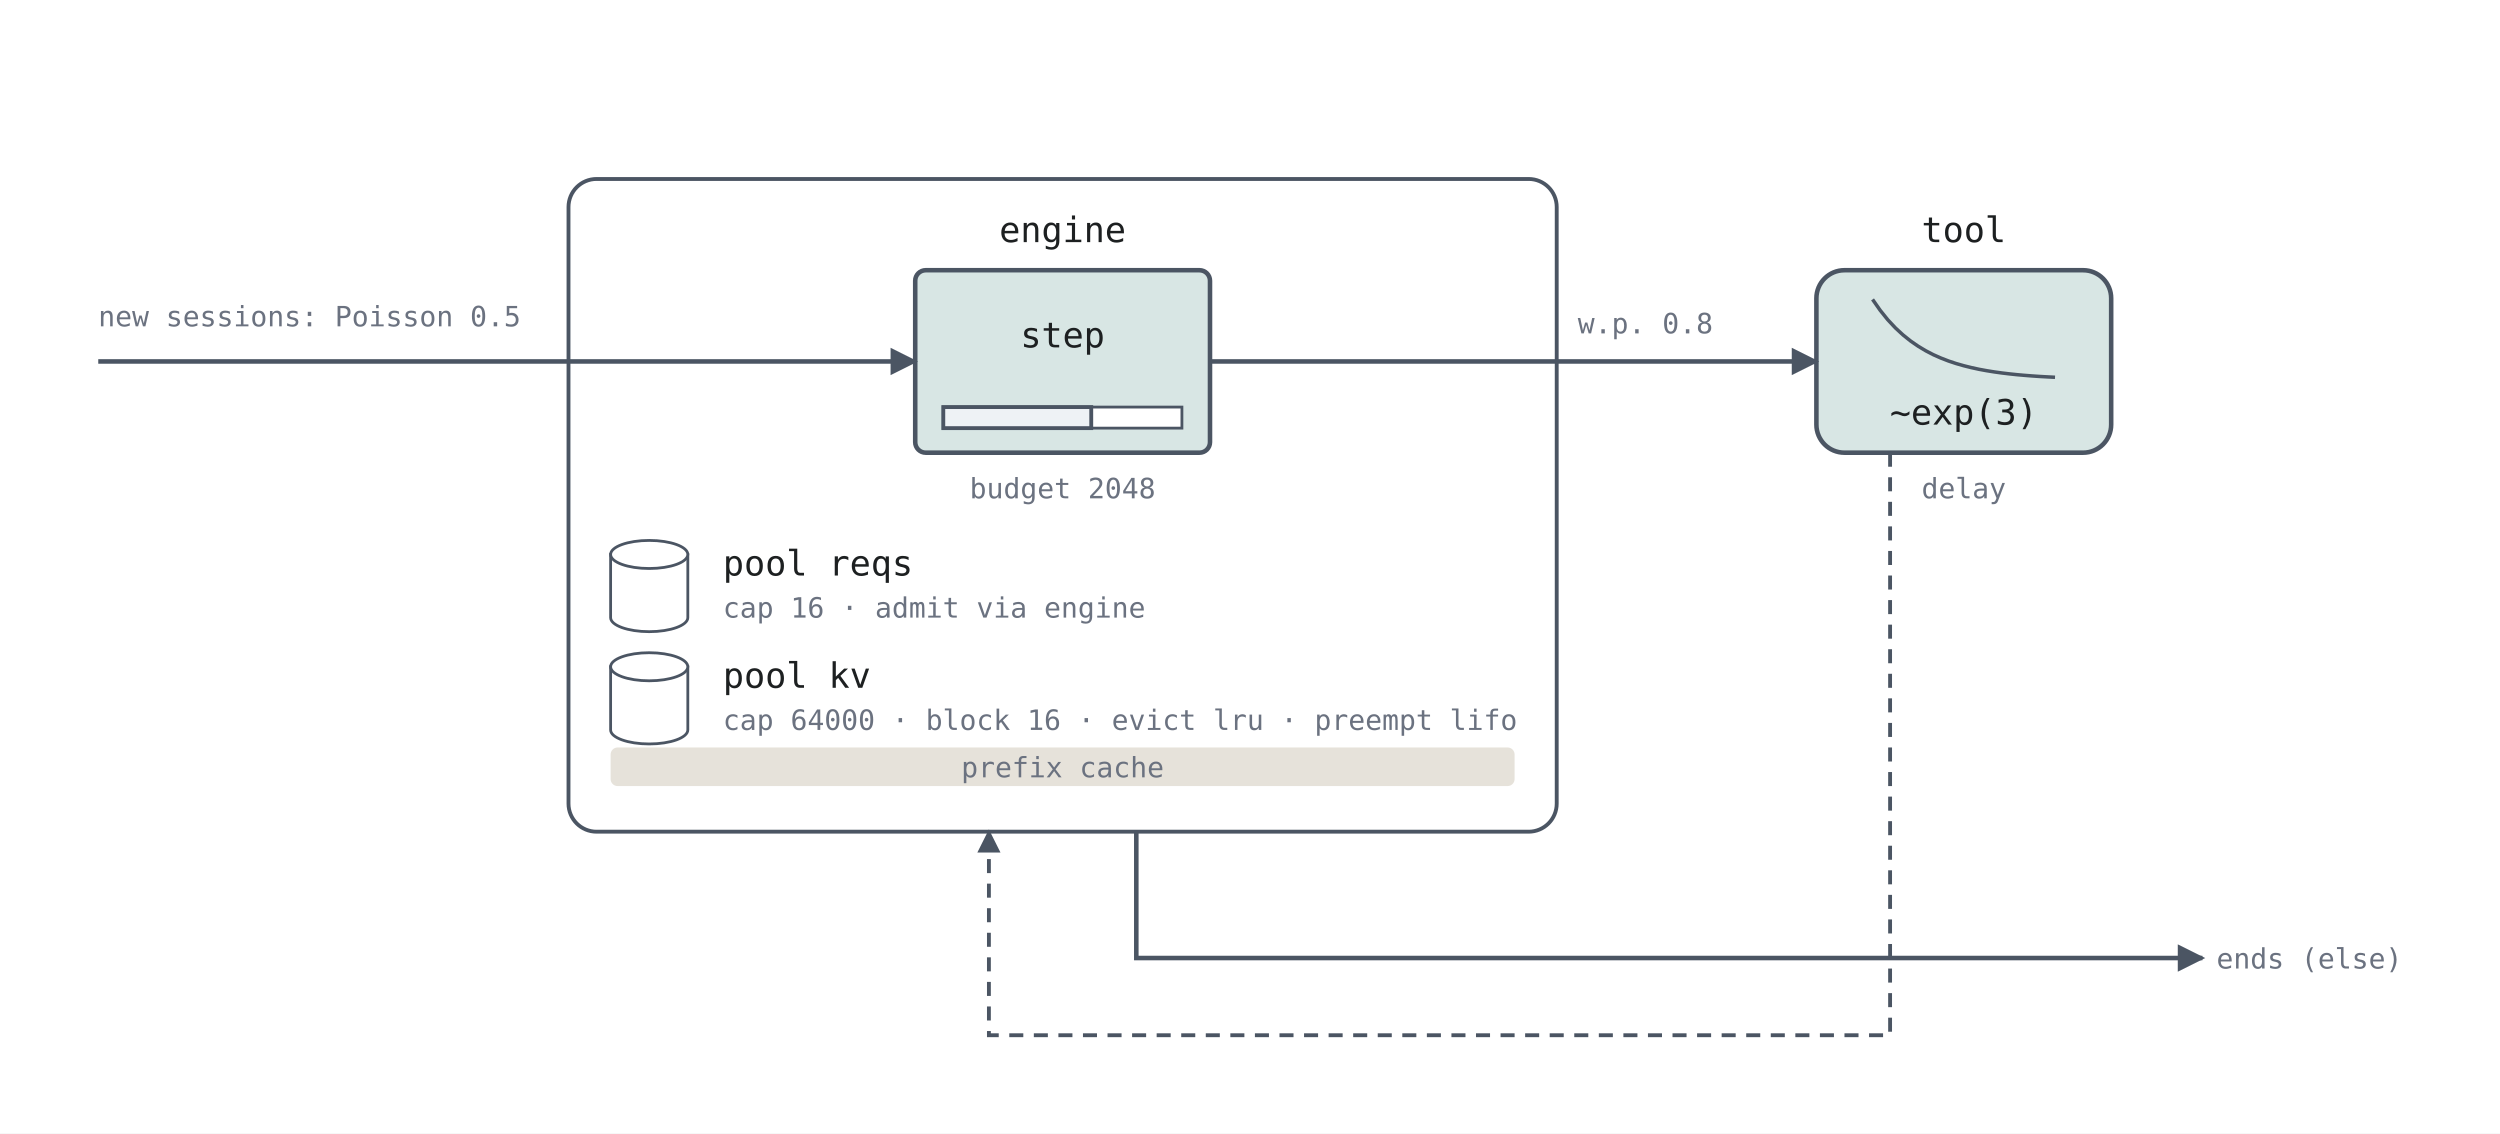
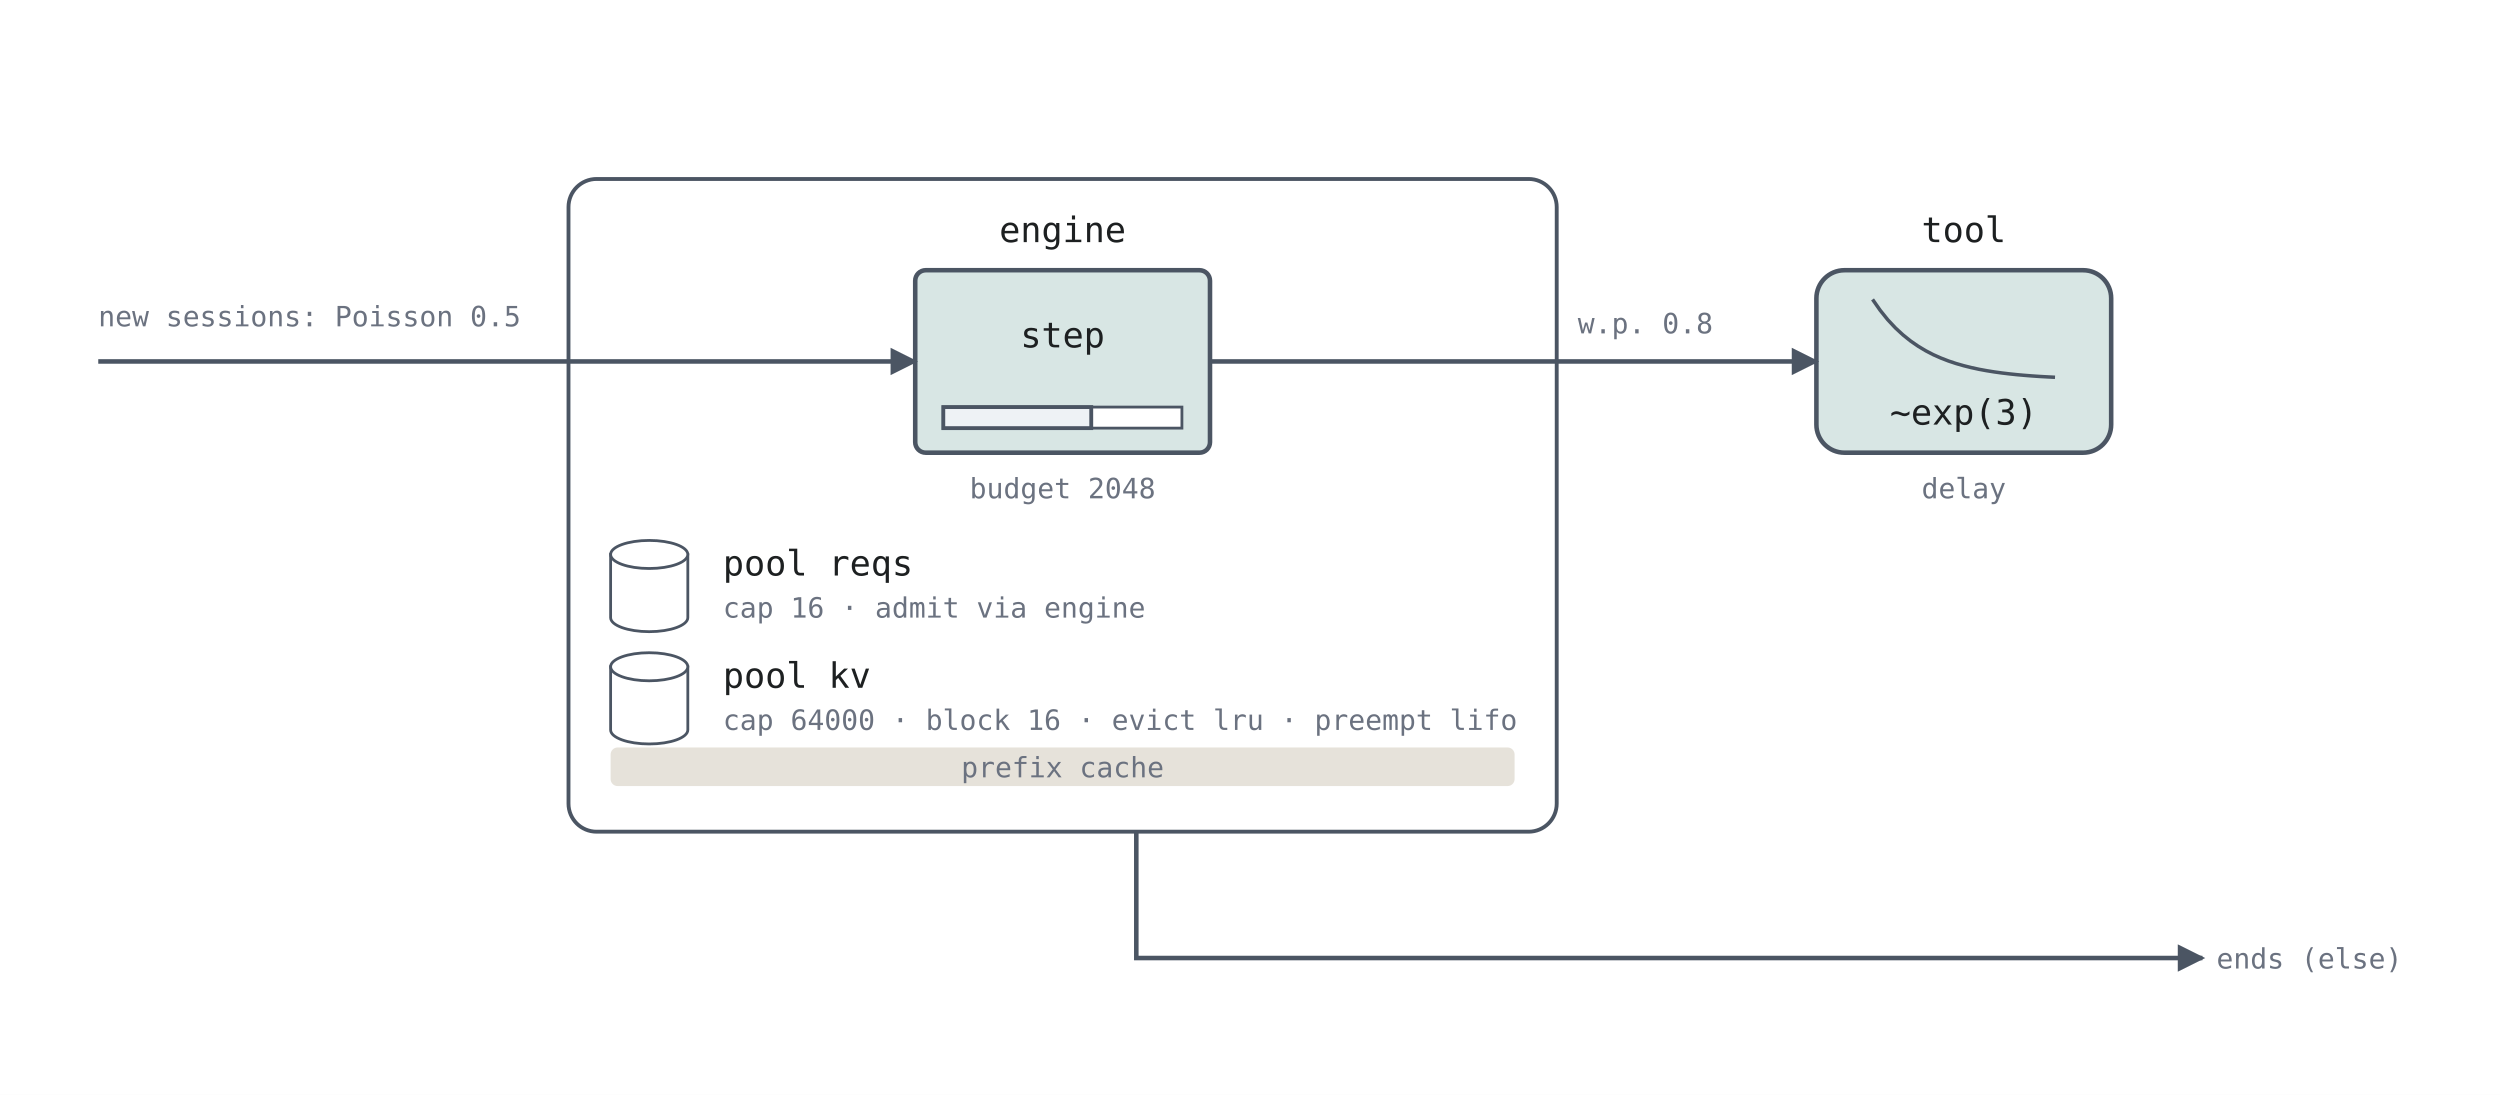
- <svg xmlns="http://www.w3.org/2000/svg" width="712.4" height="323" viewBox="0 0 712.4 323" role="img">
+ <svg xmlns="http://www.w3.org/2000/svg" width="712.4" height="312" viewBox="0 0 712.4 312" role="img">
  <style>
  text { font-family: ui-monospace, "SF Mono", Menlo, Consolas, monospace; }
  @media (prefers-color-scheme: dark) {
    text { fill: #e8e6e3; } text.dim { fill: #9aa4b2; }
    .bg { fill:#14171a }
    .solid { fill:#232a31;stroke:#b6bfcc }
    .cached { fill:#33302a }
    .instance { fill:#1a1f24;stroke:#b6bfcc }
    .frame { stroke:#b6bfcc }
    .enclosure { stroke:#9aa4b2 }
    .station { fill:#26403d;stroke:#b6bfcc }
    .cell { fill:#14171a;stroke:#b6bfcc }
    .rail { stroke:#b6bfcc }
    .flow { stroke:#b6bfcc }
    .back { stroke:#b6bfcc }
    .relation { stroke:#9aa4b2 }
  }
</style>
  <defs>
    <marker id="a" viewBox="0 0 10 10" refX="9" refY="5" markerWidth="6" markerHeight="6" orient="auto-start-reverse">
      <path d="M0 0 L10 5 L0 10 z" fill="context-stroke" />
    </marker>
  </defs>
-   <rect class="bg" fill="#ffffff" x="0" y="0" width="712.4" height="323" />
+   <rect class="bg" fill="#ffffff" x="0" y="0" width="712.4" height="312" />
  <rect class="frame" fill="none" stroke="#4b5563" stroke-width="1.1" x="162" y="51" width="281.6" height="186" rx="8" />
  <path class="cell" fill="#ffffff" stroke="#4b5563" stroke-width=".8" d="M 174 158 L 174 176 A 11 4 0 0 0 196 176 L 196 158 Z" />
  <ellipse class="cell" fill="#ffffff" stroke="#4b5563" stroke-width=".8" cx="185" cy="158" rx="11" ry="4" />
  <text x="206" y="164" text-anchor="start" font-size="10" fill="#1d2021">pool reqs</text>
  <text x="206" y="176" text-anchor="start" font-size="8" fill="#6b7280" class="dim">cap 16 · admit via engine</text>
  <path class="cell" fill="#ffffff" stroke="#4b5563" stroke-width=".8" d="M 174 190 L 174 208 A 11 4 0 0 0 196 208 L 196 190 Z" />
  <ellipse class="cell" fill="#ffffff" stroke="#4b5563" stroke-width=".8" cx="185" cy="190" rx="11" ry="4" />
  <text x="206" y="196" text-anchor="start" font-size="10" fill="#1d2021">pool kv</text>
  <text x="206" y="208" text-anchor="start" font-size="8" fill="#6b7280" class="dim">cap 64000 · block 16 · evict lru · preempt lifo</text>
  <rect class="cached" fill="#e6e2da" stroke="none" x="174" y="213" width="257.6" height="11" rx="2" />
  <text x="302.8" y="221.5" text-anchor="middle" font-size="8" fill="#6b7280" class="dim">prefix cache</text>
  <rect class="station" fill="#d8e6e4" stroke="#4b5563" stroke-width="1.3" x="260.8" y="77" width="84" height="52" rx="3" />
  <rect class="cell" fill="#ffffff" stroke="#4b5563" stroke-width=".8" x="268.8" y="116" width="68" height="6" />
  <rect class="solid" fill="#eef2f5" stroke="#4b5563" stroke-width="1.1" x="268.8" y="116" width="42.16" height="6" />
  <text x="302.8" y="99" text-anchor="middle" font-size="10" fill="#1d2021">step</text>
  <text x="302.8" y="69" text-anchor="middle" font-size="10" fill="#1d2021">engine</text>
  <text x="302.8" y="142" text-anchor="middle" font-size="8" fill="#6b7280" class="dim">budget 2048</text>
  <rect class="station" fill="#d8e6e4" stroke="#4b5563" stroke-width="1.3" x="517.6" y="77" width="84" height="52" rx="8" />
  <path class="rail" fill="none" stroke="#4b5563" stroke-width="1" d="M 533.6 85.32 L 535.77 88.42 L 537.93 91.11 L 540.1 93.43 L 542.27 95.43 L 544.43 97.16 L 546.6 98.66 L 548.77 99.96 L 550.93 101.08 L 553.1 102.04 L 555.27 102.88 L 557.43 103.6 L 559.6 104.22 L 561.77 104.76 L 563.93 105.23 L 566.1 105.63 L 568.27 105.98 L 570.43 106.28 L 572.6 106.54 L 574.77 106.77 L 576.93 106.96 L 579.1 107.13 L 581.27 107.28 L 583.43 107.4 L 585.6 107.51" />
  <text x="559.6" y="121" text-anchor="middle" font-size="10" fill="#1d2021">~exp(3)</text>
  <text x="559.6" y="69" text-anchor="middle" font-size="10" fill="#1d2021">tool</text>
  <text x="559.6" y="142" text-anchor="middle" font-size="8" fill="#6b7280" class="dim">delay</text>
  <path class="flow" fill="none" stroke="#4b5563" stroke-width="1.3" d="M28 103 L260.8 103" marker-end="url(#a)" />
  <text x="28" y="93" text-anchor="start" font-size="8" fill="#6b7280" class="dim">new sessions: Poisson 0.5</text>
  <path class="flow" fill="none" stroke="#4b5563" stroke-width="1.3" d="M344.8 103 L517.6 103" marker-end="url(#a)" />
  <text x="449.6" y="95" text-anchor="start" font-size="8" fill="#6b7280" class="dim">w.p. 0.8</text>
  <path class="flow" fill="none" stroke="#4b5563" stroke-width="1.3" d="M323.8 237 L323.8 273 L627.6 273" marker-end="url(#a)" />
  <text x="631.6" y="276" text-anchor="start" font-size="8" fill="#6b7280" class="dim">ends (else)</text>
-   <path class="back" fill="none" stroke="#4b5563" stroke-width="1.1" stroke-dasharray="4 3" d="M538.6 129 L538.6 295 L281.8 295 L281.8 237" marker-end="url(#a)" />
</svg>
